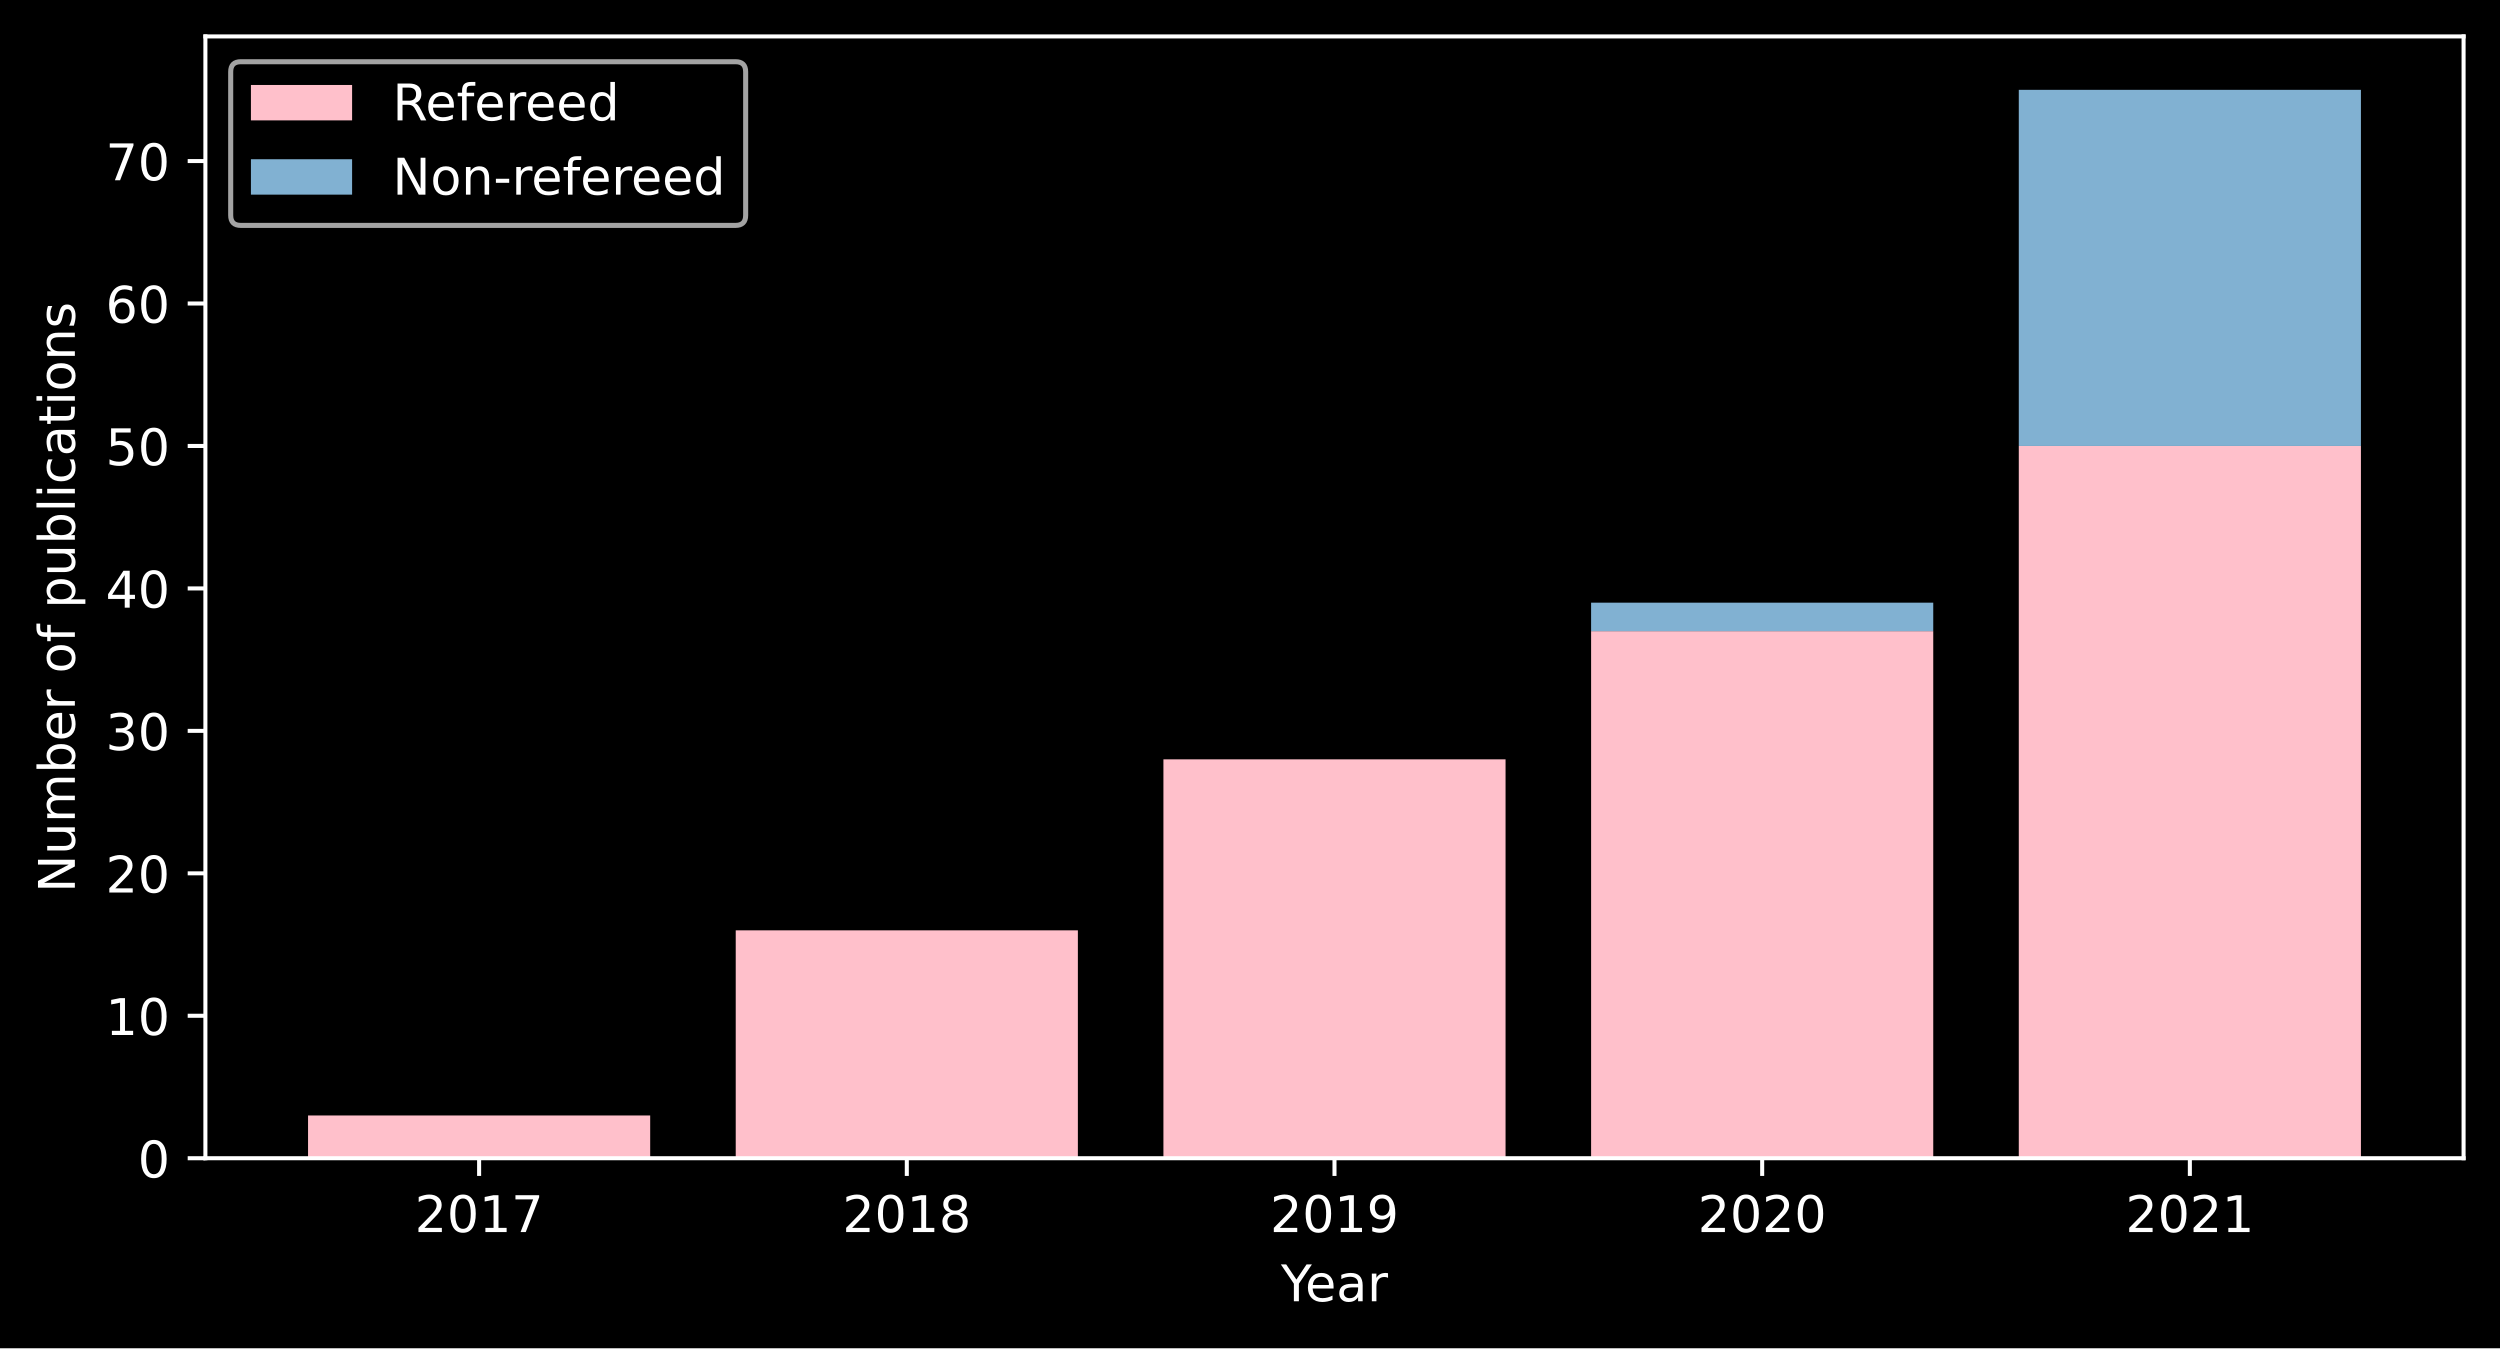
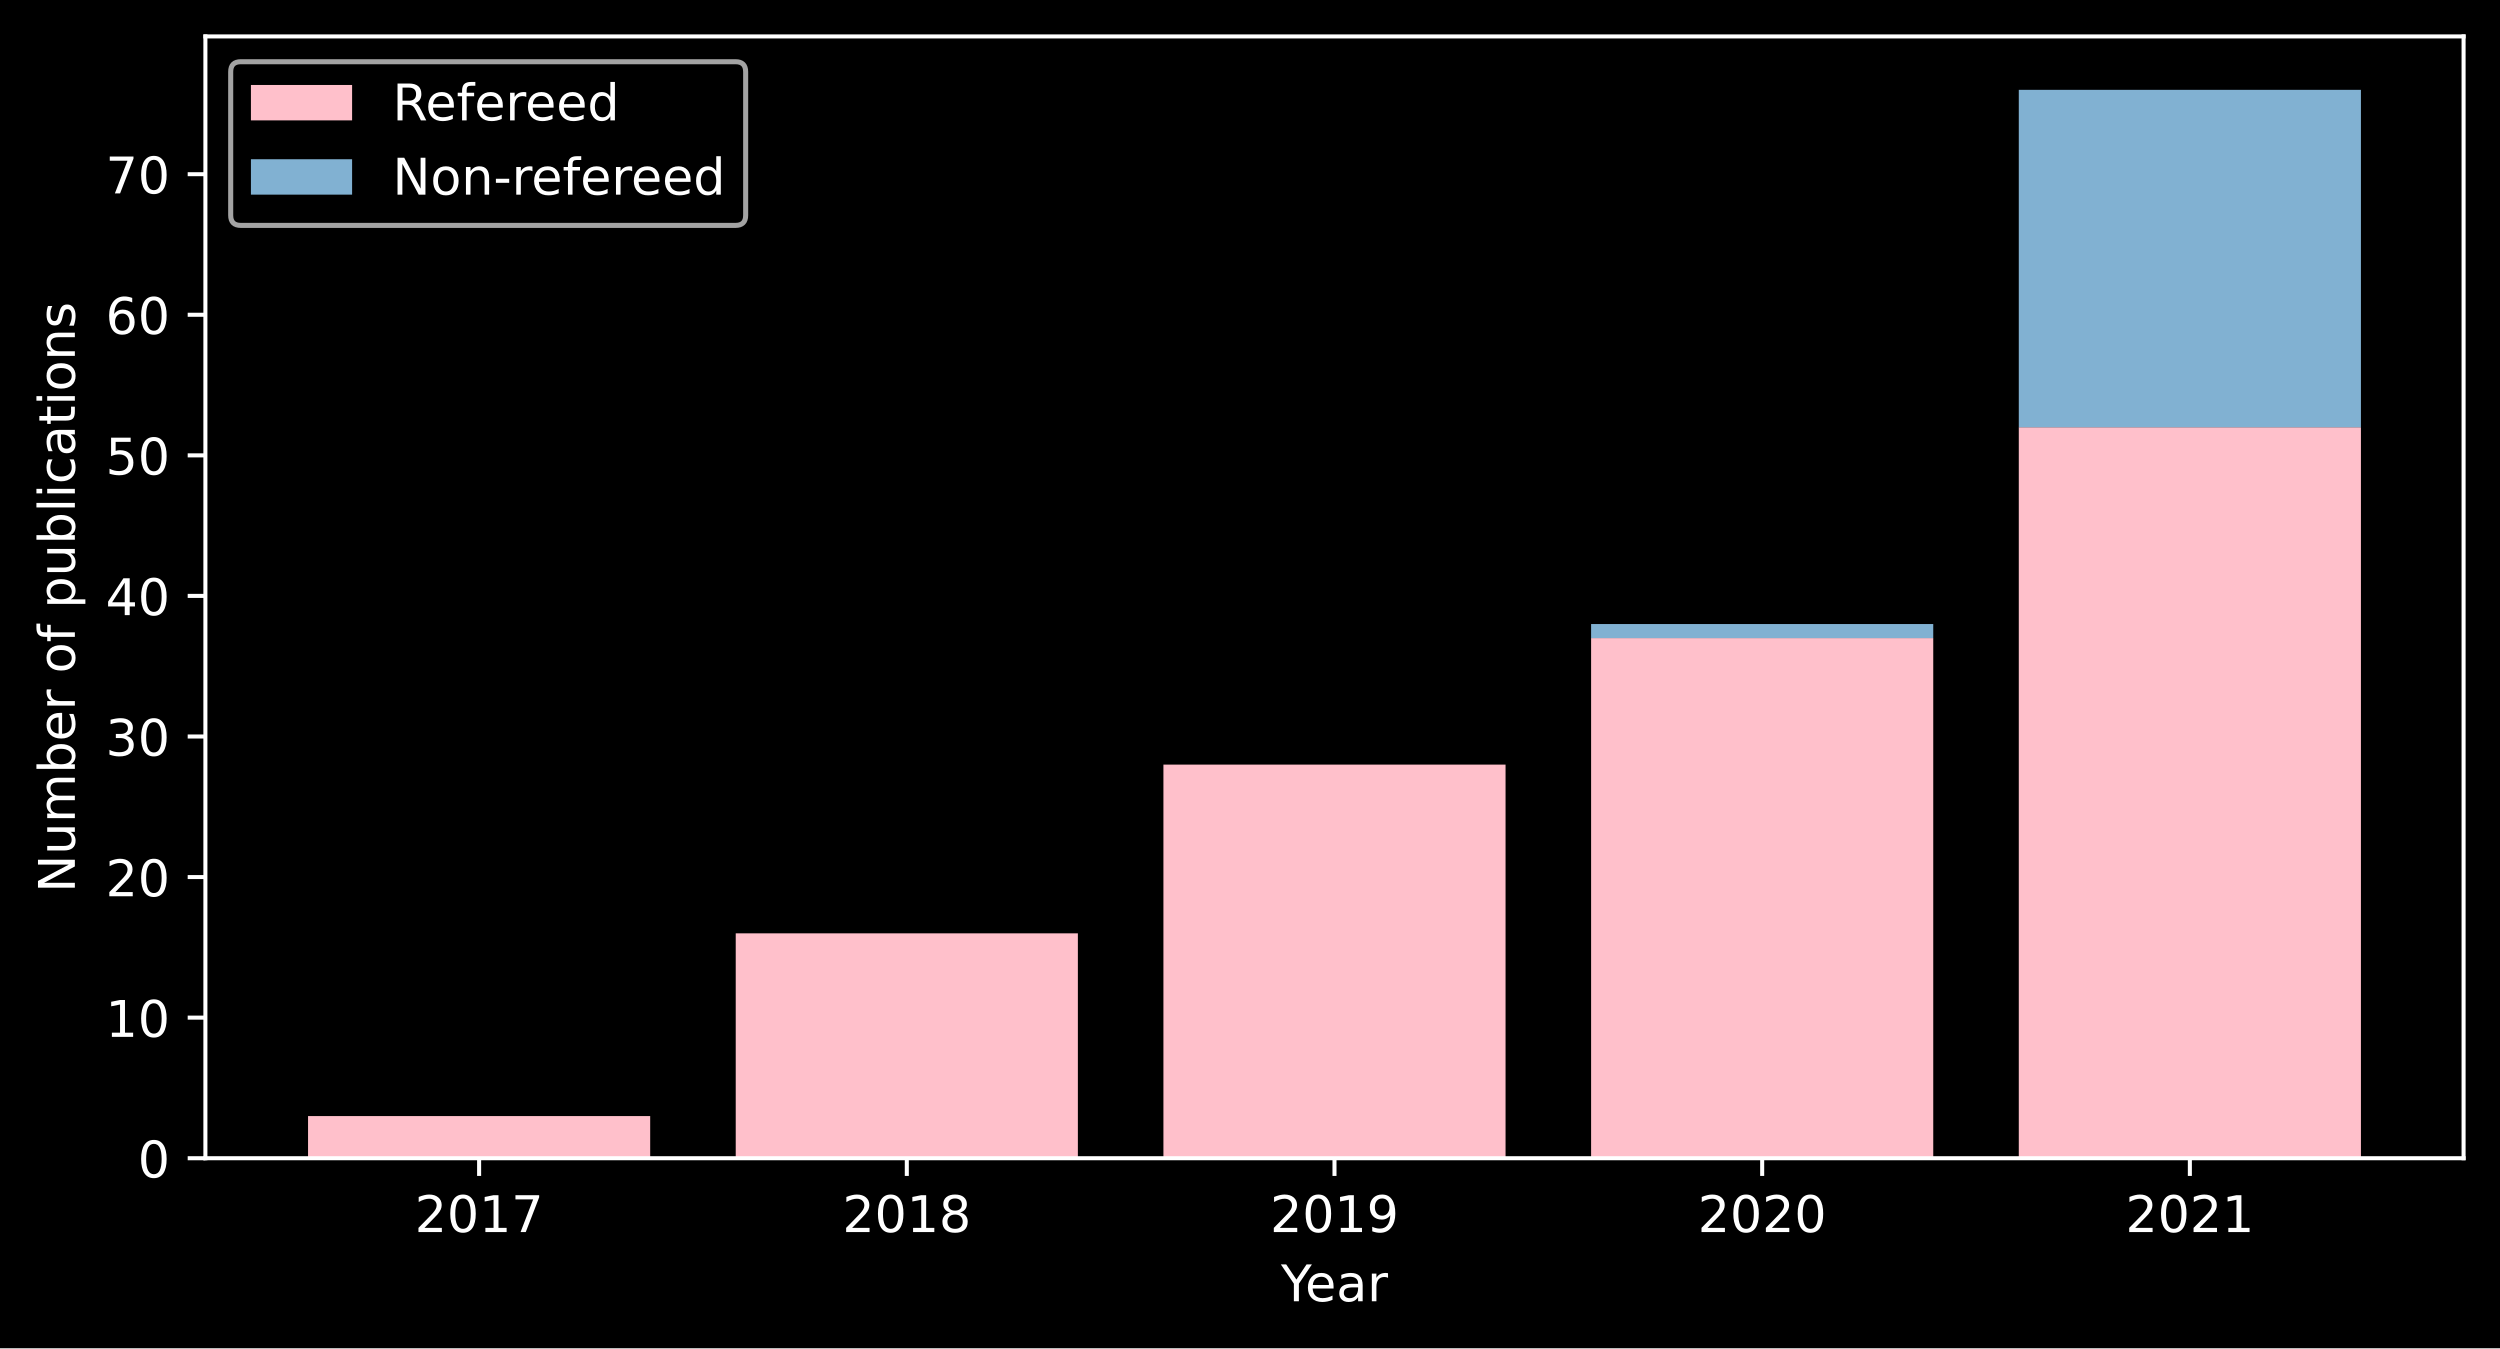
<svg xmlns="http://www.w3.org/2000/svg" xmlns:xlink="http://www.w3.org/1999/xlink" width="494.203pt" height="266.516pt" viewBox="0 0 494.203 266.516" version="1.1">
  <defs>
    <style type="text/css">*{stroke-linejoin: round; stroke-linecap: butt}</style>
  </defs>
  <g id="figure_1">
    <g id="patch_1">
      <path d="M 0 266.516  L 494.203 266.516  L 494.203 0  L 0 0  z " />
    </g>
    <g id="axes_1">
      <g id="patch_2">
        <path d="M 40.603 228.96  L 487.003 228.96  L 487.003 7.2  L 40.603 7.2  z " />
      </g>
      <g id="patch_3">
-         <path d="M 399.076 228.96  L 466.712 228.96  L 466.712 88.16  L 399.076 88.16  z " clip-path="url(#p46d3cff479)" style="fill: #ffc0cb" />
+         <path d="M 399.076 228.96  L 466.712 228.96  L 466.712 84.455  L 399.076 84.455  z " clip-path="url(#p1b079211bd)" style="fill: #ffc0cb" />
      </g>
      <g id="patch_4">
-         <path d="M 314.53 228.96  L 382.167 228.96  L 382.167 124.768  L 314.53 124.768  z " clip-path="url(#p46d3cff479)" style="fill: #ffc0cb" />
+         <path d="M 314.53 228.96  L 382.167 228.96  L 382.167 126.139  L 314.53 126.139  z " clip-path="url(#p1b079211bd)" style="fill: #ffc0cb" />
      </g>
      <g id="patch_5">
-         <path d="M 229.985 228.96  L 297.621 228.96  L 297.621 150.112  L 229.985 150.112  z " clip-path="url(#p46d3cff479)" style="fill: #ffc0cb" />
+         <path d="M 229.985 228.96  L 297.621 228.96  L 297.621 151.149  L 229.985 151.149  z " clip-path="url(#p1b079211bd)" style="fill: #ffc0cb" />
      </g>
      <g id="patch_6">
-         <path d="M 145.439 228.96  L 213.076 228.96  L 213.076 183.904  L 145.439 183.904  z " clip-path="url(#p46d3cff479)" style="fill: #ffc0cb" />
+         <path d="M 145.439 228.96  L 213.076 228.96  L 213.076 184.497  L 145.439 184.497  z " clip-path="url(#p1b079211bd)" style="fill: #ffc0cb" />
      </g>
      <g id="patch_7">
-         <path d="M 60.894 228.96  L 128.53 228.96  L 128.53 220.512  L 60.894 220.512  z " clip-path="url(#p46d3cff479)" style="fill: #ffc0cb" />
+         <path d="M 60.894 228.96  L 128.53 228.96  L 128.53 220.623  L 60.894 220.623  z " clip-path="url(#p1b079211bd)" style="fill: #ffc0cb" />
      </g>
      <g id="patch_8">
-         <path d="M 399.076 88.16  L 466.712 88.16  L 466.712 17.76  L 399.076 17.76  z " clip-path="url(#p46d3cff479)" style="fill: #81b1d2" />
+         <path d="M 399.076 84.455  L 466.712 84.455  L 466.712 17.76  L 399.076 17.76  z " clip-path="url(#p1b079211bd)" style="fill: #81b1d2" />
      </g>
      <g id="patch_9">
-         <path d="M 314.53 124.768  L 382.167 124.768  L 382.167 119.136  L 314.53 119.136  z " clip-path="url(#p46d3cff479)" style="fill: #81b1d2" />
+         <path d="M 314.53 126.139  L 382.167 126.139  L 382.167 123.36  L 314.53 123.36  z " clip-path="url(#p1b079211bd)" style="fill: #81b1d2" />
      </g>
      <g id="patch_10">
-         <path d="M 229.985 150.112  L 297.621 150.112  L 297.621 150.112  L 229.985 150.112  z " clip-path="url(#p46d3cff479)" style="fill: #81b1d2" />
+         <path d="M 229.985 151.149  L 297.621 151.149  L 297.621 151.149  L 229.985 151.149  z " clip-path="url(#p1b079211bd)" style="fill: #81b1d2" />
      </g>
      <g id="patch_11">
-         <path d="M 145.439 183.904  L 213.076 183.904  L 213.076 183.904  L 145.439 183.904  z " clip-path="url(#p46d3cff479)" style="fill: #81b1d2" />
+         <path d="M 145.439 184.497  L 213.076 184.497  L 213.076 184.497  L 145.439 184.497  z " clip-path="url(#p1b079211bd)" style="fill: #81b1d2" />
      </g>
      <g id="patch_12">
-         <path d="M 60.894 220.512  L 128.53 220.512  L 128.53 220.512  L 60.894 220.512  z " clip-path="url(#p46d3cff479)" style="fill: #81b1d2" />
+         <path d="M 60.894 220.623  L 128.53 220.623  L 128.53 220.623  L 60.894 220.623  z " clip-path="url(#p1b079211bd)" style="fill: #81b1d2" />
      </g>
      <g id="matplotlib.axis_1">
        <g id="xtick_1">
          <g id="line2d_1">
            <defs>
-               <path id="m8b1f495ff9" d="M 0 0  L 0 3.5  " style="stroke: #ffffff; stroke-width: 0.8" />
-             </defs>
-             <g>
-               <use xlink:href="#m8b1f495ff9" x="432.894" y="228.96" style="fill: #ffffff; stroke: #ffffff; stroke-width: 0.8" />
+               <path id="ma0e5eba986" d="M 0 0  L 0 3.5  " style="stroke: #ffffff; stroke-width: 0.8" />
+             </defs>
+             <g>
+               <use xlink:href="#ma0e5eba986" x="432.894" y="228.96" style="fill: #ffffff; stroke: #ffffff; stroke-width: 0.8" />
            </g>
          </g>
          <g id="text_1">
            <g style="fill: #ffffff" transform="translate(420.169 243.5584)scale(0.1 -0.1)">
              <defs>
                <path id="DejaVuSans-32" d="M 1228 531  L 3431 531  L 3431 0  L 469 0  L 469 531  Q 828 903 1448 1529  Q 2069 2156 2228 2338  Q 2531 2678 2651 2914  Q 2772 3150 2772 3378  Q 2772 3750 2511 3984  Q 2250 4219 1831 4219  Q 1534 4219 1204 4116  Q 875 4013 500 3803  L 500 4441  Q 881 4594 1212 4672  Q 1544 4750 1819 4750  Q 2544 4750 2975 4387  Q 3406 4025 3406 3419  Q 3406 3131 3298 2873  Q 3191 2616 2906 2266  Q 2828 2175 2409 1742  Q 1991 1309 1228 531  z " transform="scale(0.015625)" />
                <path id="DejaVuSans-30" d="M 2034 4250  Q 1547 4250 1301 3770  Q 1056 3291 1056 2328  Q 1056 1369 1301 889  Q 1547 409 2034 409  Q 2525 409 2770 889  Q 3016 1369 3016 2328  Q 3016 3291 2770 3770  Q 2525 4250 2034 4250  z M 2034 4750  Q 2819 4750 3233 4129  Q 3647 3509 3647 2328  Q 3647 1150 3233 529  Q 2819 -91 2034 -91  Q 1250 -91 836 529  Q 422 1150 422 2328  Q 422 3509 836 4129  Q 1250 4750 2034 4750  z " transform="scale(0.015625)" />
                <path id="DejaVuSans-31" d="M 794 531  L 1825 531  L 1825 4091  L 703 3866  L 703 4441  L 1819 4666  L 2450 4666  L 2450 531  L 3481 531  L 3481 0  L 794 0  L 794 531  z " transform="scale(0.015625)" />
              </defs>
              <use xlink:href="#DejaVuSans-32" />
              <use xlink:href="#DejaVuSans-30" x="63.623" />
              <use xlink:href="#DejaVuSans-32" x="127.246" />
              <use xlink:href="#DejaVuSans-31" x="190.869" />
            </g>
          </g>
        </g>
        <g id="xtick_2">
          <g id="line2d_2">
            <g>
-               <use xlink:href="#m8b1f495ff9" x="348.349" y="228.96" style="fill: #ffffff; stroke: #ffffff; stroke-width: 0.8" />
+               <use xlink:href="#ma0e5eba986" x="348.349" y="228.96" style="fill: #ffffff; stroke: #ffffff; stroke-width: 0.8" />
            </g>
          </g>
          <g id="text_2">
            <g style="fill: #ffffff" transform="translate(335.6236 243.5584)scale(0.1 -0.1)">
              <use xlink:href="#DejaVuSans-32" />
              <use xlink:href="#DejaVuSans-30" x="63.623" />
              <use xlink:href="#DejaVuSans-32" x="127.246" />
              <use xlink:href="#DejaVuSans-30" x="190.869" />
            </g>
          </g>
        </g>
        <g id="xtick_3">
          <g id="line2d_3">
            <g>
-               <use xlink:href="#m8b1f495ff9" x="263.803" y="228.96" style="fill: #ffffff; stroke: #ffffff; stroke-width: 0.8" />
+               <use xlink:href="#ma0e5eba986" x="263.803" y="228.96" style="fill: #ffffff; stroke: #ffffff; stroke-width: 0.8" />
            </g>
          </g>
          <g id="text_3">
            <g style="fill: #ffffff" transform="translate(251.0781 243.5584)scale(0.1 -0.1)">
              <defs>
                <path id="DejaVuSans-39" d="M 703 97  L 703 672  Q 941 559 1184 500  Q 1428 441 1663 441  Q 2288 441 2617 861  Q 2947 1281 2994 2138  Q 2813 1869 2534 1725  Q 2256 1581 1919 1581  Q 1219 1581 811 2004  Q 403 2428 403 3163  Q 403 3881 828 4315  Q 1253 4750 1959 4750  Q 2769 4750 3195 4129  Q 3622 3509 3622 2328  Q 3622 1225 3098 567  Q 2575 -91 1691 -91  Q 1453 -91 1209 -44  Q 966 3 703 97  z M 1959 2075  Q 2384 2075 2632 2365  Q 2881 2656 2881 3163  Q 2881 3666 2632 3958  Q 2384 4250 1959 4250  Q 1534 4250 1286 3958  Q 1038 3666 1038 3163  Q 1038 2656 1286 2365  Q 1534 2075 1959 2075  z " transform="scale(0.015625)" />
              </defs>
              <use xlink:href="#DejaVuSans-32" />
              <use xlink:href="#DejaVuSans-30" x="63.623" />
              <use xlink:href="#DejaVuSans-31" x="127.246" />
              <use xlink:href="#DejaVuSans-39" x="190.869" />
            </g>
          </g>
        </g>
        <g id="xtick_4">
          <g id="line2d_4">
            <g>
-               <use xlink:href="#m8b1f495ff9" x="179.258" y="228.96" style="fill: #ffffff; stroke: #ffffff; stroke-width: 0.8" />
+               <use xlink:href="#ma0e5eba986" x="179.258" y="228.96" style="fill: #ffffff; stroke: #ffffff; stroke-width: 0.8" />
            </g>
          </g>
          <g id="text_4">
            <g style="fill: #ffffff" transform="translate(166.5327 243.5584)scale(0.1 -0.1)">
              <defs>
                <path id="DejaVuSans-38" d="M 2034 2216  Q 1584 2216 1326 1975  Q 1069 1734 1069 1313  Q 1069 891 1326 650  Q 1584 409 2034 409  Q 2484 409 2743 651  Q 3003 894 3003 1313  Q 3003 1734 2745 1975  Q 2488 2216 2034 2216  z M 1403 2484  Q 997 2584 770 2862  Q 544 3141 544 3541  Q 544 4100 942 4425  Q 1341 4750 2034 4750  Q 2731 4750 3128 4425  Q 3525 4100 3525 3541  Q 3525 3141 3298 2862  Q 3072 2584 2669 2484  Q 3125 2378 3379 2068  Q 3634 1759 3634 1313  Q 3634 634 3220 271  Q 2806 -91 2034 -91  Q 1263 -91 848 271  Q 434 634 434 1313  Q 434 1759 690 2068  Q 947 2378 1403 2484  z M 1172 3481  Q 1172 3119 1398 2916  Q 1625 2713 2034 2713  Q 2441 2713 2670 2916  Q 2900 3119 2900 3481  Q 2900 3844 2670 4047  Q 2441 4250 2034 4250  Q 1625 4250 1398 4047  Q 1172 3844 1172 3481  z " transform="scale(0.015625)" />
              </defs>
              <use xlink:href="#DejaVuSans-32" />
              <use xlink:href="#DejaVuSans-30" x="63.623" />
              <use xlink:href="#DejaVuSans-31" x="127.246" />
              <use xlink:href="#DejaVuSans-38" x="190.869" />
            </g>
          </g>
        </g>
        <g id="xtick_5">
          <g id="line2d_5">
            <g>
-               <use xlink:href="#m8b1f495ff9" x="94.712" y="228.96" style="fill: #ffffff; stroke: #ffffff; stroke-width: 0.8" />
+               <use xlink:href="#ma0e5eba986" x="94.712" y="228.96" style="fill: #ffffff; stroke: #ffffff; stroke-width: 0.8" />
            </g>
          </g>
          <g id="text_5">
            <g style="fill: #ffffff" transform="translate(81.98722 243.5584)scale(0.1 -0.1)">
              <defs>
                <path id="DejaVuSans-37" d="M 525 4666  L 3525 4666  L 3525 4397  L 1831 0  L 1172 0  L 2766 4134  L 525 4134  L 525 4666  z " transform="scale(0.015625)" />
              </defs>
              <use xlink:href="#DejaVuSans-32" />
              <use xlink:href="#DejaVuSans-30" x="63.623" />
              <use xlink:href="#DejaVuSans-31" x="127.246" />
              <use xlink:href="#DejaVuSans-37" x="190.869" />
            </g>
          </g>
        </g>
        <g id="text_6">
          <g style="fill: #ffffff" transform="translate(253.2156 257.2366)scale(0.1 -0.1)">
            <defs>
              <path id="DejaVuSans-59" d="M -13 4666  L 666 4666  L 1959 2747  L 3244 4666  L 3922 4666  L 2272 2222  L 2272 0  L 1638 0  L 1638 2222  L -13 4666  z " transform="scale(0.015625)" />
              <path id="DejaVuSans-65" d="M 3597 1894  L 3597 1613  L 953 1613  Q 991 1019 1311 708  Q 1631 397 2203 397  Q 2534 397 2845 478  Q 3156 559 3463 722  L 3463 178  Q 3153 47 2828 -22  Q 2503 -91 2169 -91  Q 1331 -91 842 396  Q 353 884 353 1716  Q 353 2575 817 3079  Q 1281 3584 2069 3584  Q 2775 3584 3186 3129  Q 3597 2675 3597 1894  z M 3022 2063  Q 3016 2534 2758 2815  Q 2500 3097 2075 3097  Q 1594 3097 1305 2825  Q 1016 2553 972 2059  L 3022 2063  z " transform="scale(0.015625)" />
              <path id="DejaVuSans-61" d="M 2194 1759  Q 1497 1759 1228 1600  Q 959 1441 959 1056  Q 959 750 1161 570  Q 1363 391 1709 391  Q 2188 391 2477 730  Q 2766 1069 2766 1631  L 2766 1759  L 2194 1759  z M 3341 1997  L 3341 0  L 2766 0  L 2766 531  Q 2569 213 2275 61  Q 1981 -91 1556 -91  Q 1019 -91 701 211  Q 384 513 384 1019  Q 384 1609 779 1909  Q 1175 2209 1959 2209  L 2766 2209  L 2766 2266  Q 2766 2663 2505 2880  Q 2244 3097 1772 3097  Q 1472 3097 1187 3025  Q 903 2953 641 2809  L 641 3341  Q 956 3463 1253 3523  Q 1550 3584 1831 3584  Q 2591 3584 2966 3190  Q 3341 2797 3341 1997  z " transform="scale(0.015625)" />
              <path id="DejaVuSans-72" d="M 2631 2963  Q 2534 3019 2420 3045  Q 2306 3072 2169 3072  Q 1681 3072 1420 2755  Q 1159 2438 1159 1844  L 1159 0  L 581 0  L 581 3500  L 1159 3500  L 1159 2956  Q 1341 3275 1631 3429  Q 1922 3584 2338 3584  Q 2397 3584 2469 3576  Q 2541 3569 2628 3553  L 2631 2963  z " transform="scale(0.015625)" />
            </defs>
            <use xlink:href="#DejaVuSans-59" />
            <use xlink:href="#DejaVuSans-65" x="47.834" />
            <use xlink:href="#DejaVuSans-61" x="109.357" />
            <use xlink:href="#DejaVuSans-72" x="170.637" />
          </g>
        </g>
      </g>
      <g id="matplotlib.axis_2">
        <g id="ytick_1">
          <g id="line2d_6">
            <defs>
-               <path id="md3c323f23e" d="M 0 0  L -3.5 0  " style="stroke: #ffffff; stroke-width: 0.8" />
-             </defs>
-             <g>
-               <use xlink:href="#md3c323f23e" x="40.603" y="228.96" style="fill: #ffffff; stroke: #ffffff; stroke-width: 0.8" />
+               <path id="m41b9749042" d="M 0 0  L -3.5 0  " style="stroke: #ffffff; stroke-width: 0.8" />
+             </defs>
+             <g>
+               <use xlink:href="#m41b9749042" x="40.603" y="228.96" style="fill: #ffffff; stroke: #ffffff; stroke-width: 0.8" />
            </g>
          </g>
          <g id="text_7">
            <g style="fill: #ffffff" transform="translate(27.24063 232.7592)scale(0.1 -0.1)">
              <use xlink:href="#DejaVuSans-30" />
            </g>
          </g>
        </g>
        <g id="ytick_2">
          <g id="line2d_7">
            <g>
-               <use xlink:href="#md3c323f23e" x="40.603" y="200.8" style="fill: #ffffff; stroke: #ffffff; stroke-width: 0.8" />
+               <use xlink:href="#m41b9749042" x="40.603" y="201.171" style="fill: #ffffff; stroke: #ffffff; stroke-width: 0.8" />
            </g>
          </g>
          <g id="text_8">
-             <g style="fill: #ffffff" transform="translate(20.87813 204.5992)scale(0.1 -0.1)">
+             <g style="fill: #ffffff" transform="translate(20.87813 204.9697)scale(0.1 -0.1)">
              <use xlink:href="#DejaVuSans-31" />
              <use xlink:href="#DejaVuSans-30" x="63.623" />
            </g>
          </g>
        </g>
        <g id="ytick_3">
          <g id="line2d_8">
            <g>
-               <use xlink:href="#md3c323f23e" x="40.603" y="172.64" style="fill: #ffffff; stroke: #ffffff; stroke-width: 0.8" />
+               <use xlink:href="#m41b9749042" x="40.603" y="173.381" style="fill: #ffffff; stroke: #ffffff; stroke-width: 0.8" />
            </g>
          </g>
          <g id="text_9">
-             <g style="fill: #ffffff" transform="translate(20.87813 176.4392)scale(0.1 -0.1)">
+             <g style="fill: #ffffff" transform="translate(20.87813 177.1803)scale(0.1 -0.1)">
              <use xlink:href="#DejaVuSans-32" />
              <use xlink:href="#DejaVuSans-30" x="63.623" />
            </g>
          </g>
        </g>
        <g id="ytick_4">
          <g id="line2d_9">
            <g>
-               <use xlink:href="#md3c323f23e" x="40.603" y="144.48" style="fill: #ffffff; stroke: #ffffff; stroke-width: 0.8" />
+               <use xlink:href="#m41b9749042" x="40.603" y="145.592" style="fill: #ffffff; stroke: #ffffff; stroke-width: 0.8" />
            </g>
          </g>
          <g id="text_10">
-             <g style="fill: #ffffff" transform="translate(20.87813 148.2792)scale(0.1 -0.1)">
+             <g style="fill: #ffffff" transform="translate(20.87813 149.3908)scale(0.1 -0.1)">
              <defs>
                <path id="DejaVuSans-33" d="M 2597 2516  Q 3050 2419 3304 2112  Q 3559 1806 3559 1356  Q 3559 666 3084 287  Q 2609 -91 1734 -91  Q 1441 -91 1130 -33  Q 819 25 488 141  L 488 750  Q 750 597 1062 519  Q 1375 441 1716 441  Q 2309 441 2620 675  Q 2931 909 2931 1356  Q 2931 1769 2642 2001  Q 2353 2234 1838 2234  L 1294 2234  L 1294 2753  L 1863 2753  Q 2328 2753 2575 2939  Q 2822 3125 2822 3475  Q 2822 3834 2567 4026  Q 2313 4219 1838 4219  Q 1578 4219 1281 4162  Q 984 4106 628 3988  L 628 4550  Q 988 4650 1302 4700  Q 1616 4750 1894 4750  Q 2613 4750 3031 4423  Q 3450 4097 3450 3541  Q 3450 3153 3228 2886  Q 3006 2619 2597 2516  z " transform="scale(0.015625)" />
              </defs>
              <use xlink:href="#DejaVuSans-33" />
              <use xlink:href="#DejaVuSans-30" x="63.623" />
            </g>
          </g>
        </g>
        <g id="ytick_5">
          <g id="line2d_10">
            <g>
-               <use xlink:href="#md3c323f23e" x="40.603" y="116.32" style="fill: #ffffff; stroke: #ffffff; stroke-width: 0.8" />
+               <use xlink:href="#m41b9749042" x="40.603" y="117.802" style="fill: #ffffff; stroke: #ffffff; stroke-width: 0.8" />
            </g>
          </g>
          <g id="text_11">
-             <g style="fill: #ffffff" transform="translate(20.87813 120.1192)scale(0.1 -0.1)">
+             <g style="fill: #ffffff" transform="translate(20.87813 121.6013)scale(0.1 -0.1)">
              <defs>
                <path id="DejaVuSans-34" d="M 2419 4116  L 825 1625  L 2419 1625  L 2419 4116  z M 2253 4666  L 3047 4666  L 3047 1625  L 3713 1625  L 3713 1100  L 3047 1100  L 3047 0  L 2419 0  L 2419 1100  L 313 1100  L 313 1709  L 2253 4666  z " transform="scale(0.015625)" />
              </defs>
              <use xlink:href="#DejaVuSans-34" />
              <use xlink:href="#DejaVuSans-30" x="63.623" />
            </g>
          </g>
        </g>
        <g id="ytick_6">
          <g id="line2d_11">
            <g>
-               <use xlink:href="#md3c323f23e" x="40.603" y="88.16" style="fill: #ffffff; stroke: #ffffff; stroke-width: 0.8" />
+               <use xlink:href="#m41b9749042" x="40.603" y="90.013" style="fill: #ffffff; stroke: #ffffff; stroke-width: 0.8" />
            </g>
          </g>
          <g id="text_12">
-             <g style="fill: #ffffff" transform="translate(20.87813 91.95922)scale(0.1 -0.1)">
+             <g style="fill: #ffffff" transform="translate(20.87813 93.81185)scale(0.1 -0.1)">
              <defs>
                <path id="DejaVuSans-35" d="M 691 4666  L 3169 4666  L 3169 4134  L 1269 4134  L 1269 2991  Q 1406 3038 1543 3061  Q 1681 3084 1819 3084  Q 2600 3084 3056 2656  Q 3513 2228 3513 1497  Q 3513 744 3044 326  Q 2575 -91 1722 -91  Q 1428 -91 1123 -41  Q 819 9 494 109  L 494 744  Q 775 591 1075 516  Q 1375 441 1709 441  Q 2250 441 2565 725  Q 2881 1009 2881 1497  Q 2881 1984 2565 2268  Q 2250 2553 1709 2553  Q 1456 2553 1204 2497  Q 953 2441 691 2322  L 691 4666  z " transform="scale(0.015625)" />
              </defs>
              <use xlink:href="#DejaVuSans-35" />
              <use xlink:href="#DejaVuSans-30" x="63.623" />
            </g>
          </g>
        </g>
        <g id="ytick_7">
          <g id="line2d_12">
            <g>
-               <use xlink:href="#md3c323f23e" x="40.603" y="60" style="fill: #ffffff; stroke: #ffffff; stroke-width: 0.8" />
+               <use xlink:href="#m41b9749042" x="40.603" y="62.223" style="fill: #ffffff; stroke: #ffffff; stroke-width: 0.8" />
            </g>
          </g>
          <g id="text_13">
-             <g style="fill: #ffffff" transform="translate(20.87813 63.79922)scale(0.1 -0.1)">
+             <g style="fill: #ffffff" transform="translate(20.87813 66.02238)scale(0.1 -0.1)">
              <defs>
                <path id="DejaVuSans-36" d="M 2113 2584  Q 1688 2584 1439 2293  Q 1191 2003 1191 1497  Q 1191 994 1439 701  Q 1688 409 2113 409  Q 2538 409 2786 701  Q 3034 994 3034 1497  Q 3034 2003 2786 2293  Q 2538 2584 2113 2584  z M 3366 4563  L 3366 3988  Q 3128 4100 2886 4159  Q 2644 4219 2406 4219  Q 1781 4219 1451 3797  Q 1122 3375 1075 2522  Q 1259 2794 1537 2939  Q 1816 3084 2150 3084  Q 2853 3084 3261 2657  Q 3669 2231 3669 1497  Q 3669 778 3244 343  Q 2819 -91 2113 -91  Q 1303 -91 875 529  Q 447 1150 447 2328  Q 447 3434 972 4092  Q 1497 4750 2381 4750  Q 2619 4750 2861 4703  Q 3103 4656 3366 4563  z " transform="scale(0.015625)" />
              </defs>
              <use xlink:href="#DejaVuSans-36" />
              <use xlink:href="#DejaVuSans-30" x="63.623" />
            </g>
          </g>
        </g>
        <g id="ytick_8">
          <g id="line2d_13">
            <g>
-               <use xlink:href="#md3c323f23e" x="40.603" y="31.84" style="fill: #ffffff; stroke: #ffffff; stroke-width: 0.8" />
+               <use xlink:href="#m41b9749042" x="40.603" y="34.434" style="fill: #ffffff; stroke: #ffffff; stroke-width: 0.8" />
            </g>
          </g>
          <g id="text_14">
-             <g style="fill: #ffffff" transform="translate(20.87813 35.63922)scale(0.1 -0.1)">
+             <g style="fill: #ffffff" transform="translate(20.87813 38.2329)scale(0.1 -0.1)">
              <use xlink:href="#DejaVuSans-37" />
              <use xlink:href="#DejaVuSans-30" x="63.623" />
            </g>
          </g>
        </g>
        <g id="text_15">
          <g style="fill: #ffffff" transform="translate(14.79844 176.4542)rotate(-90)scale(0.1 -0.1)">
            <defs>
              <path id="DejaVuSans-4e" d="M 628 4666  L 1478 4666  L 3547 763  L 3547 4666  L 4159 4666  L 4159 0  L 3309 0  L 1241 3903  L 1241 0  L 628 0  L 628 4666  z " transform="scale(0.015625)" />
              <path id="DejaVuSans-75" d="M 544 1381  L 544 3500  L 1119 3500  L 1119 1403  Q 1119 906 1312 657  Q 1506 409 1894 409  Q 2359 409 2629 706  Q 2900 1003 2900 1516  L 2900 3500  L 3475 3500  L 3475 0  L 2900 0  L 2900 538  Q 2691 219 2414 64  Q 2138 -91 1772 -91  Q 1169 -91 856 284  Q 544 659 544 1381  z M 1991 3584  L 1991 3584  z " transform="scale(0.015625)" />
              <path id="DejaVuSans-6d" d="M 3328 2828  Q 3544 3216 3844 3400  Q 4144 3584 4550 3584  Q 5097 3584 5394 3201  Q 5691 2819 5691 2113  L 5691 0  L 5113 0  L 5113 2094  Q 5113 2597 4934 2840  Q 4756 3084 4391 3084  Q 3944 3084 3684 2787  Q 3425 2491 3425 1978  L 3425 0  L 2847 0  L 2847 2094  Q 2847 2600 2669 2842  Q 2491 3084 2119 3084  Q 1678 3084 1418 2786  Q 1159 2488 1159 1978  L 1159 0  L 581 0  L 581 3500  L 1159 3500  L 1159 2956  Q 1356 3278 1631 3431  Q 1906 3584 2284 3584  Q 2666 3584 2933 3390  Q 3200 3197 3328 2828  z " transform="scale(0.015625)" />
              <path id="DejaVuSans-62" d="M 3116 1747  Q 3116 2381 2855 2742  Q 2594 3103 2138 3103  Q 1681 3103 1420 2742  Q 1159 2381 1159 1747  Q 1159 1113 1420 752  Q 1681 391 2138 391  Q 2594 391 2855 752  Q 3116 1113 3116 1747  z M 1159 2969  Q 1341 3281 1617 3432  Q 1894 3584 2278 3584  Q 2916 3584 3314 3078  Q 3713 2572 3713 1747  Q 3713 922 3314 415  Q 2916 -91 2278 -91  Q 1894 -91 1617 61  Q 1341 213 1159 525  L 1159 0  L 581 0  L 581 4863  L 1159 4863  L 1159 2969  z " transform="scale(0.015625)" />
              <path id="DejaVuSans-20" transform="scale(0.015625)" />
              <path id="DejaVuSans-6f" d="M 1959 3097  Q 1497 3097 1228 2736  Q 959 2375 959 1747  Q 959 1119 1226 758  Q 1494 397 1959 397  Q 2419 397 2687 759  Q 2956 1122 2956 1747  Q 2956 2369 2687 2733  Q 2419 3097 1959 3097  z M 1959 3584  Q 2709 3584 3137 3096  Q 3566 2609 3566 1747  Q 3566 888 3137 398  Q 2709 -91 1959 -91  Q 1206 -91 779 398  Q 353 888 353 1747  Q 353 2609 779 3096  Q 1206 3584 1959 3584  z " transform="scale(0.015625)" />
              <path id="DejaVuSans-66" d="M 2375 4863  L 2375 4384  L 1825 4384  Q 1516 4384 1395 4259  Q 1275 4134 1275 3809  L 1275 3500  L 2222 3500  L 2222 3053  L 1275 3053  L 1275 0  L 697 0  L 697 3053  L 147 3053  L 147 3500  L 697 3500  L 697 3744  Q 697 4328 969 4595  Q 1241 4863 1831 4863  L 2375 4863  z " transform="scale(0.015625)" />
              <path id="DejaVuSans-70" d="M 1159 525  L 1159 -1331  L 581 -1331  L 581 3500  L 1159 3500  L 1159 2969  Q 1341 3281 1617 3432  Q 1894 3584 2278 3584  Q 2916 3584 3314 3078  Q 3713 2572 3713 1747  Q 3713 922 3314 415  Q 2916 -91 2278 -91  Q 1894 -91 1617 61  Q 1341 213 1159 525  z M 3116 1747  Q 3116 2381 2855 2742  Q 2594 3103 2138 3103  Q 1681 3103 1420 2742  Q 1159 2381 1159 1747  Q 1159 1113 1420 752  Q 1681 391 2138 391  Q 2594 391 2855 752  Q 3116 1113 3116 1747  z " transform="scale(0.015625)" />
              <path id="DejaVuSans-6c" d="M 603 4863  L 1178 4863  L 1178 0  L 603 0  L 603 4863  z " transform="scale(0.015625)" />
              <path id="DejaVuSans-69" d="M 603 3500  L 1178 3500  L 1178 0  L 603 0  L 603 3500  z M 603 4863  L 1178 4863  L 1178 4134  L 603 4134  L 603 4863  z " transform="scale(0.015625)" />
              <path id="DejaVuSans-63" d="M 3122 3366  L 3122 2828  Q 2878 2963 2633 3030  Q 2388 3097 2138 3097  Q 1578 3097 1268 2742  Q 959 2388 959 1747  Q 959 1106 1268 751  Q 1578 397 2138 397  Q 2388 397 2633 464  Q 2878 531 3122 666  L 3122 134  Q 2881 22 2623 -34  Q 2366 -91 2075 -91  Q 1284 -91 818 406  Q 353 903 353 1747  Q 353 2603 823 3093  Q 1294 3584 2113 3584  Q 2378 3584 2631 3529  Q 2884 3475 3122 3366  z " transform="scale(0.015625)" />
              <path id="DejaVuSans-74" d="M 1172 4494  L 1172 3500  L 2356 3500  L 2356 3053  L 1172 3053  L 1172 1153  Q 1172 725 1289 603  Q 1406 481 1766 481  L 2356 481  L 2356 0  L 1766 0  Q 1100 0 847 248  Q 594 497 594 1153  L 594 3053  L 172 3053  L 172 3500  L 594 3500  L 594 4494  L 1172 4494  z " transform="scale(0.015625)" />
              <path id="DejaVuSans-6e" d="M 3513 2113  L 3513 0  L 2938 0  L 2938 2094  Q 2938 2591 2744 2837  Q 2550 3084 2163 3084  Q 1697 3084 1428 2787  Q 1159 2491 1159 1978  L 1159 0  L 581 0  L 581 3500  L 1159 3500  L 1159 2956  Q 1366 3272 1645 3428  Q 1925 3584 2291 3584  Q 2894 3584 3203 3211  Q 3513 2838 3513 2113  z " transform="scale(0.015625)" />
              <path id="DejaVuSans-73" d="M 2834 3397  L 2834 2853  Q 2591 2978 2328 3040  Q 2066 3103 1784 3103  Q 1356 3103 1142 2972  Q 928 2841 928 2578  Q 928 2378 1081 2264  Q 1234 2150 1697 2047  L 1894 2003  Q 2506 1872 2764 1633  Q 3022 1394 3022 966  Q 3022 478 2636 193  Q 2250 -91 1575 -91  Q 1294 -91 989 -36  Q 684 19 347 128  L 347 722  Q 666 556 975 473  Q 1284 391 1588 391  Q 1994 391 2212 530  Q 2431 669 2431 922  Q 2431 1156 2273 1281  Q 2116 1406 1581 1522  L 1381 1569  Q 847 1681 609 1914  Q 372 2147 372 2553  Q 372 3047 722 3315  Q 1072 3584 1716 3584  Q 2034 3584 2315 3537  Q 2597 3491 2834 3397  z " transform="scale(0.015625)" />
            </defs>
            <use xlink:href="#DejaVuSans-4e" />
            <use xlink:href="#DejaVuSans-75" x="74.805" />
            <use xlink:href="#DejaVuSans-6d" x="138.184" />
            <use xlink:href="#DejaVuSans-62" x="235.596" />
            <use xlink:href="#DejaVuSans-65" x="299.072" />
            <use xlink:href="#DejaVuSans-72" x="360.596" />
            <use xlink:href="#DejaVuSans-20" x="401.709" />
            <use xlink:href="#DejaVuSans-6f" x="433.496" />
            <use xlink:href="#DejaVuSans-66" x="494.678" />
            <use xlink:href="#DejaVuSans-20" x="529.883" />
            <use xlink:href="#DejaVuSans-70" x="561.67" />
            <use xlink:href="#DejaVuSans-75" x="625.146" />
            <use xlink:href="#DejaVuSans-62" x="688.525" />
            <use xlink:href="#DejaVuSans-6c" x="752.002" />
            <use xlink:href="#DejaVuSans-69" x="779.785" />
            <use xlink:href="#DejaVuSans-63" x="807.568" />
            <use xlink:href="#DejaVuSans-61" x="862.549" />
            <use xlink:href="#DejaVuSans-74" x="923.828" />
            <use xlink:href="#DejaVuSans-69" x="963.037" />
            <use xlink:href="#DejaVuSans-6f" x="990.82" />
            <use xlink:href="#DejaVuSans-6e" x="1052.002" />
            <use xlink:href="#DejaVuSans-73" x="1115.381" />
          </g>
        </g>
      </g>
      <g id="patch_13">
        <path d="M 40.603 228.96  L 40.603 7.2  " style="fill: none; stroke: #ffffff; stroke-width: 0.8; stroke-linejoin: miter; stroke-linecap: square" />
      </g>
      <g id="patch_14">
        <path d="M 487.003 228.96  L 487.003 7.2  " style="fill: none; stroke: #ffffff; stroke-width: 0.8; stroke-linejoin: miter; stroke-linecap: square" />
      </g>
      <g id="patch_15">
        <path d="M 40.603 228.96  L 487.003 228.96  " style="fill: none; stroke: #ffffff; stroke-width: 0.8; stroke-linejoin: miter; stroke-linecap: square" />
      </g>
      <g id="patch_16">
        <path d="M 40.603 7.2  L 487.003 7.2  " style="fill: none; stroke: #ffffff; stroke-width: 0.8; stroke-linejoin: miter; stroke-linecap: square" />
      </g>
      <g id="legend_1">
        <g id="patch_17">
          <path d="M 47.603 44.556  L 145.402 44.556  Q 147.402 44.556 147.402 42.556  L 147.402 14.2  Q 147.402 12.2 145.402 12.2  L 47.603 12.2  Q 45.603 12.2 45.603 14.2  L 45.603 42.556  Q 45.603 44.556 47.603 44.556  z " style="opacity: 0.8; stroke: #cccccc; stroke-linejoin: miter" />
        </g>
        <g id="patch_18">
          <path d="M 49.603 23.798  L 69.603 23.798  L 69.603 16.798  L 49.603 16.798  z " style="fill: #ffc0cb" />
        </g>
        <g id="text_16">
          <g style="fill: #ffffff" transform="translate(77.60313 23.79844)scale(0.1 -0.1)">
            <defs>
              <path id="DejaVuSans-52" d="M 2841 2188  Q 3044 2119 3236 1894  Q 3428 1669 3622 1275  L 4263 0  L 3584 0  L 2988 1197  Q 2756 1666 2539 1819  Q 2322 1972 1947 1972  L 1259 1972  L 1259 0  L 628 0  L 628 4666  L 2053 4666  Q 2853 4666 3247 4331  Q 3641 3997 3641 3322  Q 3641 2881 3436 2590  Q 3231 2300 2841 2188  z M 1259 4147  L 1259 2491  L 2053 2491  Q 2509 2491 2742 2702  Q 2975 2913 2975 3322  Q 2975 3731 2742 3939  Q 2509 4147 2053 4147  L 1259 4147  z " transform="scale(0.015625)" />
              <path id="DejaVuSans-64" d="M 2906 2969  L 2906 4863  L 3481 4863  L 3481 0  L 2906 0  L 2906 525  Q 2725 213 2448 61  Q 2172 -91 1784 -91  Q 1150 -91 751 415  Q 353 922 353 1747  Q 353 2572 751 3078  Q 1150 3584 1784 3584  Q 2172 3584 2448 3432  Q 2725 3281 2906 2969  z M 947 1747  Q 947 1113 1208 752  Q 1469 391 1925 391  Q 2381 391 2643 752  Q 2906 1113 2906 1747  Q 2906 2381 2643 2742  Q 2381 3103 1925 3103  Q 1469 3103 1208 2742  Q 947 2381 947 1747  z " transform="scale(0.015625)" />
            </defs>
            <use xlink:href="#DejaVuSans-52" />
            <use xlink:href="#DejaVuSans-65" x="64.982" />
            <use xlink:href="#DejaVuSans-66" x="126.506" />
            <use xlink:href="#DejaVuSans-65" x="161.711" />
            <use xlink:href="#DejaVuSans-72" x="223.234" />
            <use xlink:href="#DejaVuSans-65" x="262.098" />
            <use xlink:href="#DejaVuSans-65" x="323.621" />
            <use xlink:href="#DejaVuSans-64" x="385.145" />
          </g>
        </g>
        <g id="patch_19">
          <path d="M 49.603 38.477  L 69.603 38.477  L 69.603 31.477  L 49.603 31.477  z " style="fill: #81b1d2" />
        </g>
        <g id="text_17">
          <g style="fill: #ffffff" transform="translate(77.60313 38.47656)scale(0.1 -0.1)">
            <defs>
              <path id="DejaVuSans-2d" d="M 313 2009  L 1997 2009  L 1997 1497  L 313 1497  L 313 2009  z " transform="scale(0.015625)" />
            </defs>
            <use xlink:href="#DejaVuSans-4e" />
            <use xlink:href="#DejaVuSans-6f" x="74.805" />
            <use xlink:href="#DejaVuSans-6e" x="135.986" />
            <use xlink:href="#DejaVuSans-2d" x="199.365" />
            <use xlink:href="#DejaVuSans-72" x="235.449" />
            <use xlink:href="#DejaVuSans-65" x="274.312" />
            <use xlink:href="#DejaVuSans-66" x="335.836" />
            <use xlink:href="#DejaVuSans-65" x="371.041" />
            <use xlink:href="#DejaVuSans-72" x="432.564" />
            <use xlink:href="#DejaVuSans-65" x="471.428" />
            <use xlink:href="#DejaVuSans-65" x="532.951" />
            <use xlink:href="#DejaVuSans-64" x="594.475" />
          </g>
        </g>
      </g>
    </g>
  </g>
  <defs>
-     <clipPath id="p46d3cff479">
+     <clipPath id="p1b079211bd">
      <rect x="40.603" y="7.2" width="446.4" height="221.76" />
    </clipPath>
  </defs>
</svg>
